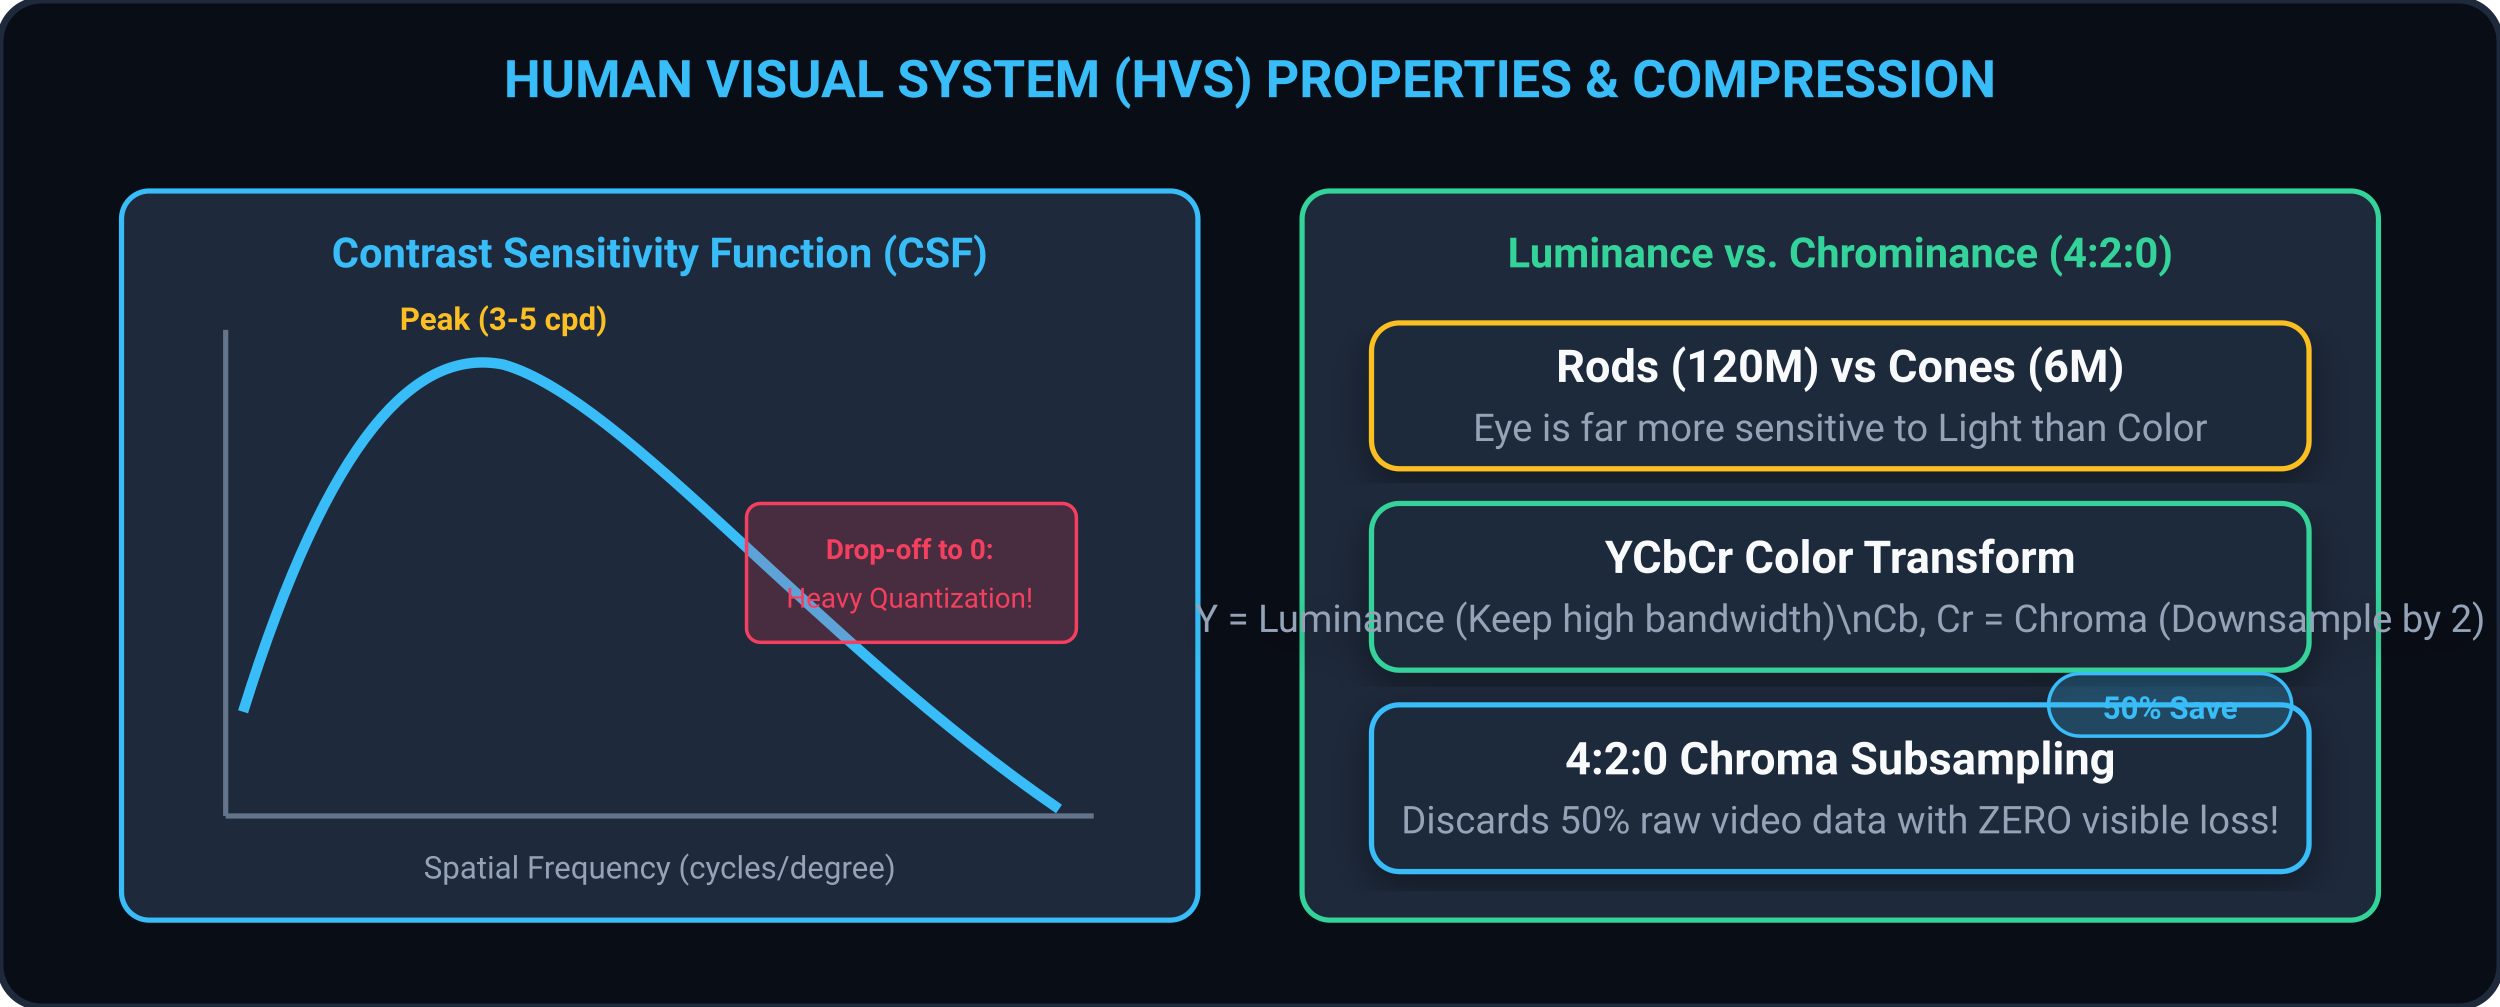
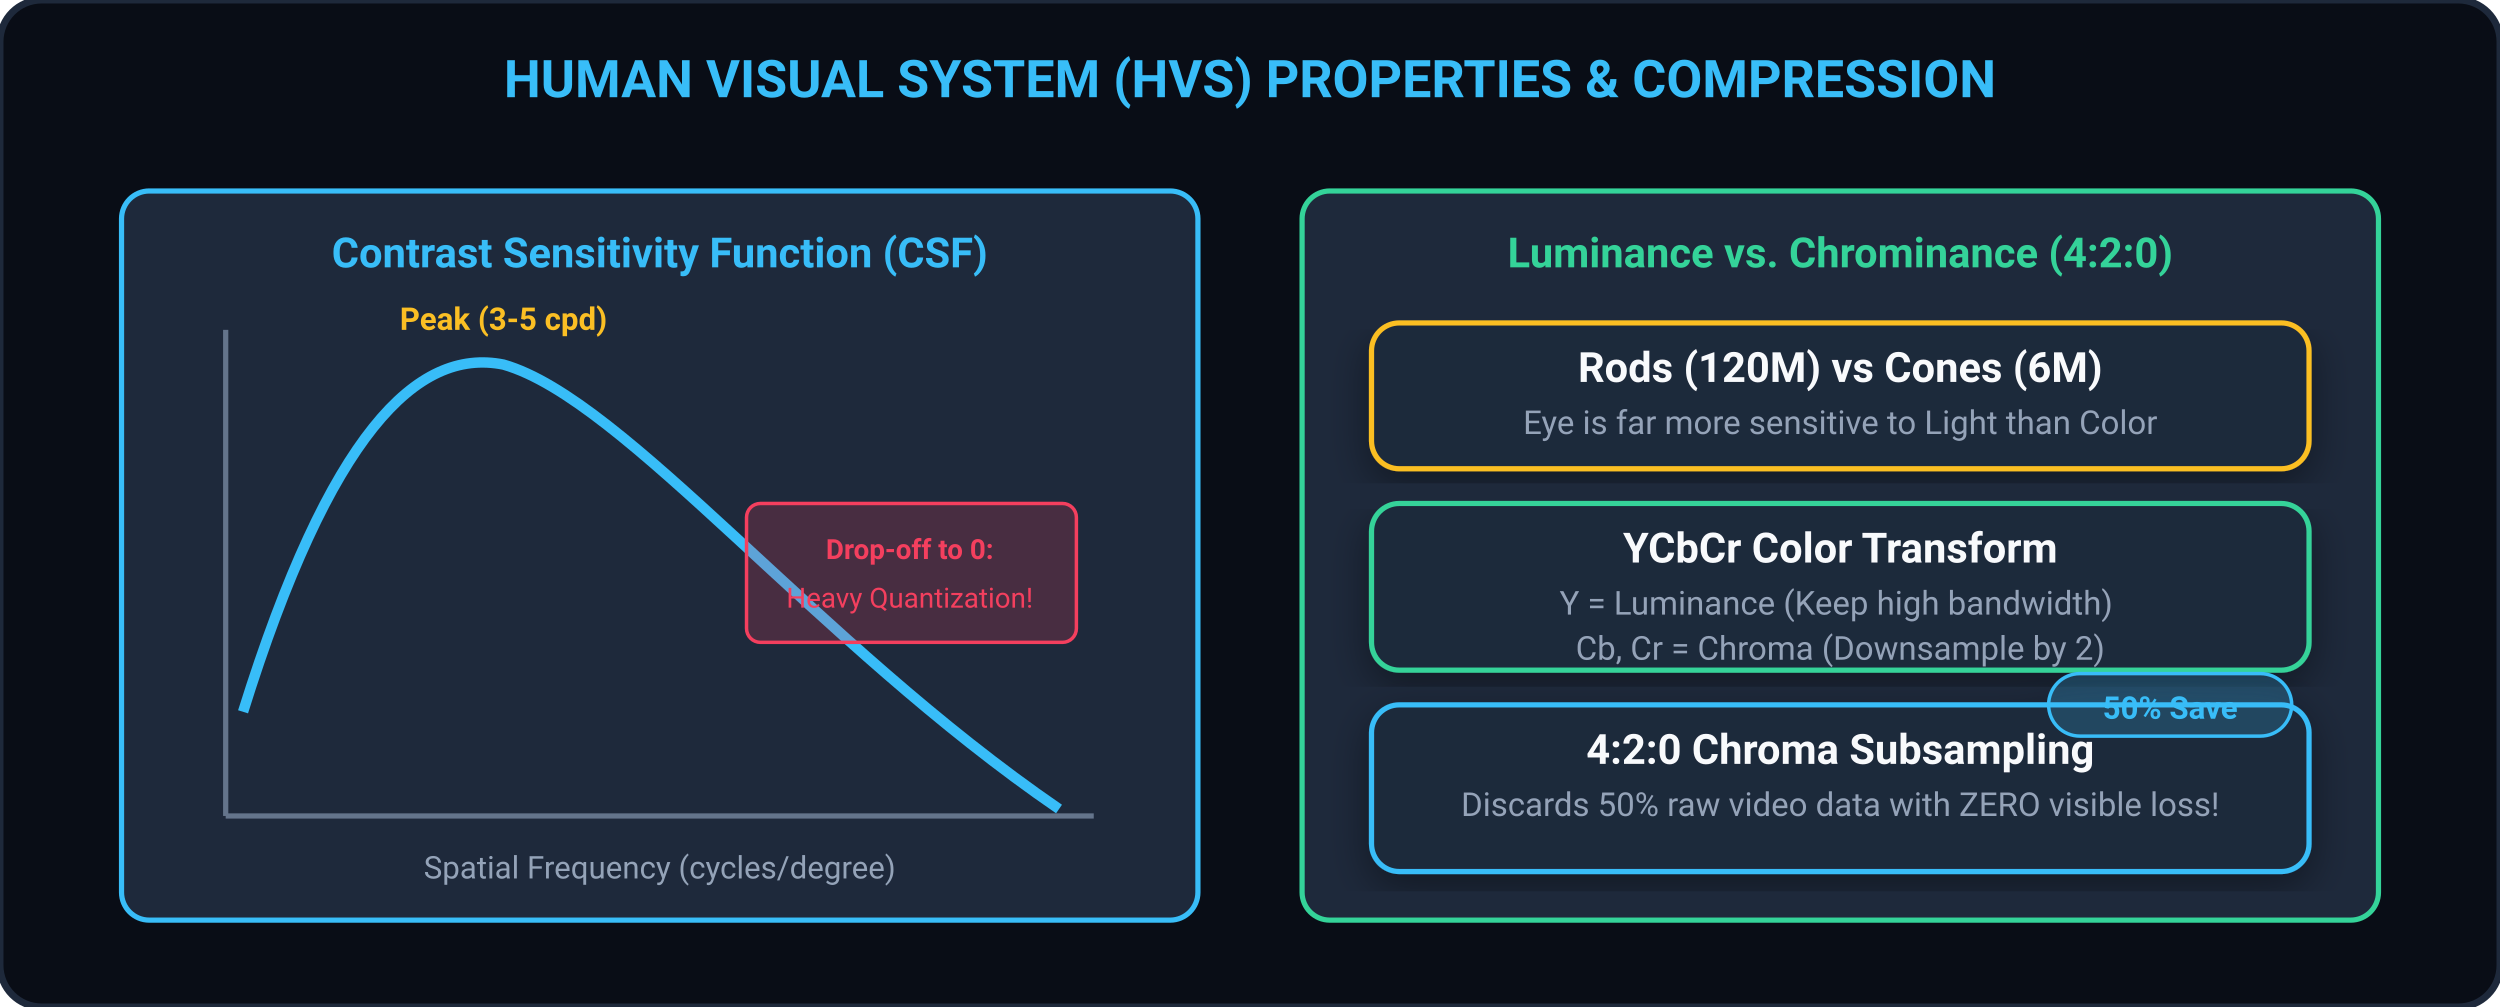
<svg xmlns="http://www.w3.org/2000/svg" viewBox="0 0 720 290" width="100%" height="290" style="max-width: 720px; height: auto; display: block; margin: 0 auto; font-family: -apple-system, BlinkMacSystemFont, 'Segoe UI', Roboto, Helvetica, Arial, sans-serif;">
  <defs>
    <linearGradient id="gradCard" x1="0%" y1="0%" x2="100%" y2="100%">
      <stop offset="0%" stop-color="#1e293b" />
      <stop offset="100%" stop-color="#0f172a" />
    </linearGradient>
    <linearGradient id="gradCyan" x1="0%" y1="0%" x2="100%" y2="100%">
      <stop offset="0%" stop-color="#38bdf8" />
      <stop offset="100%" stop-color="#0284c7" />
    </linearGradient>
    <linearGradient id="gradEmerald" x1="0%" y1="0%" x2="100%" y2="100%">
      <stop offset="0%" stop-color="#34d399" />
      <stop offset="100%" stop-color="#059669" />
    </linearGradient>
    <linearGradient id="gradAmber" x1="0%" y1="0%" x2="100%" y2="100%">
      <stop offset="0%" stop-color="#fbbf24" />
      <stop offset="100%" stop-color="#d97706" />
    </linearGradient>
    <linearGradient id="gradPurple" x1="0%" y1="0%" x2="100%" y2="100%">
      <stop offset="0%" stop-color="#c084fc" />
      <stop offset="100%" stop-color="#9333ea" />
    </linearGradient>
    <linearGradient id="gradRose" x1="0%" y1="0%" x2="100%" y2="100%">
      <stop offset="0%" stop-color="#fb7185" />
      <stop offset="100%" stop-color="#e11d48" />
    </linearGradient>
    <filter id="shadow" x="-5%" y="-5%" width="110%" height="115%">
      <feDropShadow dx="0" dy="4" stdDeviation="6" flood-color="#000000" flood-opacity="0.4" />
    </filter>
    <marker id="arrCyan" viewBox="0 0 10 10" refX="6" refY="5" markerWidth="6" markerHeight="6" orient="auto-start-reverse">
      <path d="M 0 1 L 10 5 L 0 9 z" fill="#38bdf8" />
    </marker>
    <marker id="arrEmerald" viewBox="0 0 10 10" refX="6" refY="5" markerWidth="6" markerHeight="6" orient="auto-start-reverse">
      <path d="M 0 1 L 10 5 L 0 9 z" fill="#34d399" />
    </marker>
    <marker id="arrAmber" viewBox="0 0 10 10" refX="6" refY="5" markerWidth="6" markerHeight="6" orient="auto-start-reverse">
      <path d="M 0 1 L 10 5 L 0 9 z" fill="#fbbf24" />
    </marker>
  </defs>
  <rect width="720" height="290" rx="12" fill="#090d16" stroke="#1e293b" stroke-width="2" />
  <text x="360" y="28" font-size="15" font-weight="bold" fill="#38bdf8" text-anchor="middle">HUMAN VISUAL SYSTEM (HVS) PROPERTIES &amp; COMPRESSION</text>
  <g transform="translate(35, 55)">
    <rect width="310" height="210" rx="8" fill="#1e293b" stroke="#38bdf8" stroke-width="1.5" />
    <text x="155" y="22" font-size="12" font-weight="bold" fill="#38bdf8" text-anchor="middle">Contrast Sensitivity Function (CSF)</text>
    <line x1="30" y1="180" x2="280" y2="180" stroke="#64748b" stroke-width="1.5" />
    <line x1="30" y1="180" x2="30" y2="40" stroke="#64748b" stroke-width="1.5" />
    <text x="155" y="198" font-size="9" fill="#94a3b8" text-anchor="middle">Spatial Frequency (cycles/degree)</text>
    <path d="M 35 150 C 60 70 85 45 110 50 C 145 60 200 130 270 178" fill="none" stroke="#38bdf8" stroke-width="3" />
    <text x="110" y="40" font-size="9" fill="#fbbf24" font-weight="bold" text-anchor="middle">Peak (3-5 cpd)</text>
    <rect x="180" y="90" width="95" height="40" rx="4" fill="#f43f5e" fill-opacity="0.2" stroke="#f43f5e" />
    <text x="227" y="106" font-size="8" fill="#f43f5e" font-weight="bold" text-anchor="middle">Drop-off to 0:</text>
    <text x="227" y="120" font-size="8" fill="#f43f5e" text-anchor="middle">Heavy Quantization!</text>
  </g>
  <g transform="translate(375, 55)">
    <rect width="310" height="210" rx="8" fill="#1e293b" stroke="#34d399" stroke-width="1.5" />
    <text x="155" y="22" font-size="12" font-weight="bold" fill="#34d399" text-anchor="middle">Luminance vs. Chrominance (4:2:0)</text>
    <g filter="url(#shadow)">
      <rect x="20" y="38" width="270" height="42" rx="8" fill="#1e293b" stroke="#fbbf24" stroke-width="1.5" />
-       <text x="155.0" y="55.0" font-size="13" font-weight="bold" fill="#f8fafc" text-anchor="middle">Rods (120M) vs Cones (6M)</text>
-       <text x="155.0" y="72.0" font-size="11" fill="#94a3b8" text-anchor="middle">Eye is far more sensitive to Light than Color</text>
+       <text x="155.0" y="55" font-size="12" font-weight="bold" fill="#f8fafc" text-anchor="middle">Rods (120M) vs Cones (6M)</text>
+       <text font-size="9.5" fill="#94a3b8" text-anchor="middle">
+         <tspan x="155.0" y="70">Eye is far more sensitive to Light than Color</tspan>
+       </text>
    </g>
    <g filter="url(#shadow)">
      <rect x="20" y="90" width="270" height="48" rx="8" fill="#1e293b" stroke="#34d399" stroke-width="1.5" />
-       <text x="155.0" y="110.0" font-size="13" font-weight="bold" fill="#f8fafc" text-anchor="middle">YCbCr Color Transform</text>
-       <text x="155.0" y="127.0" font-size="11" fill="#94a3b8" text-anchor="middle">Y = Luminance (Keep high bandwidth)\nCb, Cr = Chroma (Downsample by 2)</text>
+       <text x="155.0" y="107" font-size="12" font-weight="bold" fill="#f8fafc" text-anchor="middle">YCbCr Color Transform</text>
+       <text font-size="9.5" fill="#94a3b8" text-anchor="middle">
+         <tspan x="155.0" y="122">Y = Luminance (Keep high bandwidth)</tspan>
+         <tspan x="155.0" y="135">Cb, Cr = Chroma (Downsample by 2)</tspan>
+       </text>
    </g>
    <g filter="url(#shadow)">
      <rect x="20" y="148" width="270" height="48" rx="8" fill="#1e293b" stroke="#38bdf8" stroke-width="1.5" />
-       <text x="155.0" y="168.0" font-size="13" font-weight="bold" fill="#f8fafc" text-anchor="middle">4:2:0 Chroma Subsampling</text>
-       <text x="155.0" y="185.0" font-size="11" fill="#94a3b8" text-anchor="middle">Discards 50% raw video data with ZERO visible loss!</text>
+       <text x="155.0" y="165" font-size="12" font-weight="bold" fill="#f8fafc" text-anchor="middle">4:2:0 Chroma Subsampling</text>
+       <text font-size="9.5" fill="#94a3b8" text-anchor="middle">
+         <tspan x="155.0" y="180">Discards 50% raw video data with ZERO visible loss!</tspan>
+       </text>
      <rect x="215" y="139" width="70" height="18" rx="9" fill="#38bdf8" fill-opacity="0.2" stroke="#38bdf8" stroke-width="1" />
      <text x="250" y="152" font-size="9" font-weight="bold" fill="#38bdf8" text-anchor="middle">50% Save</text>
    </g>
  </g>
</svg>
